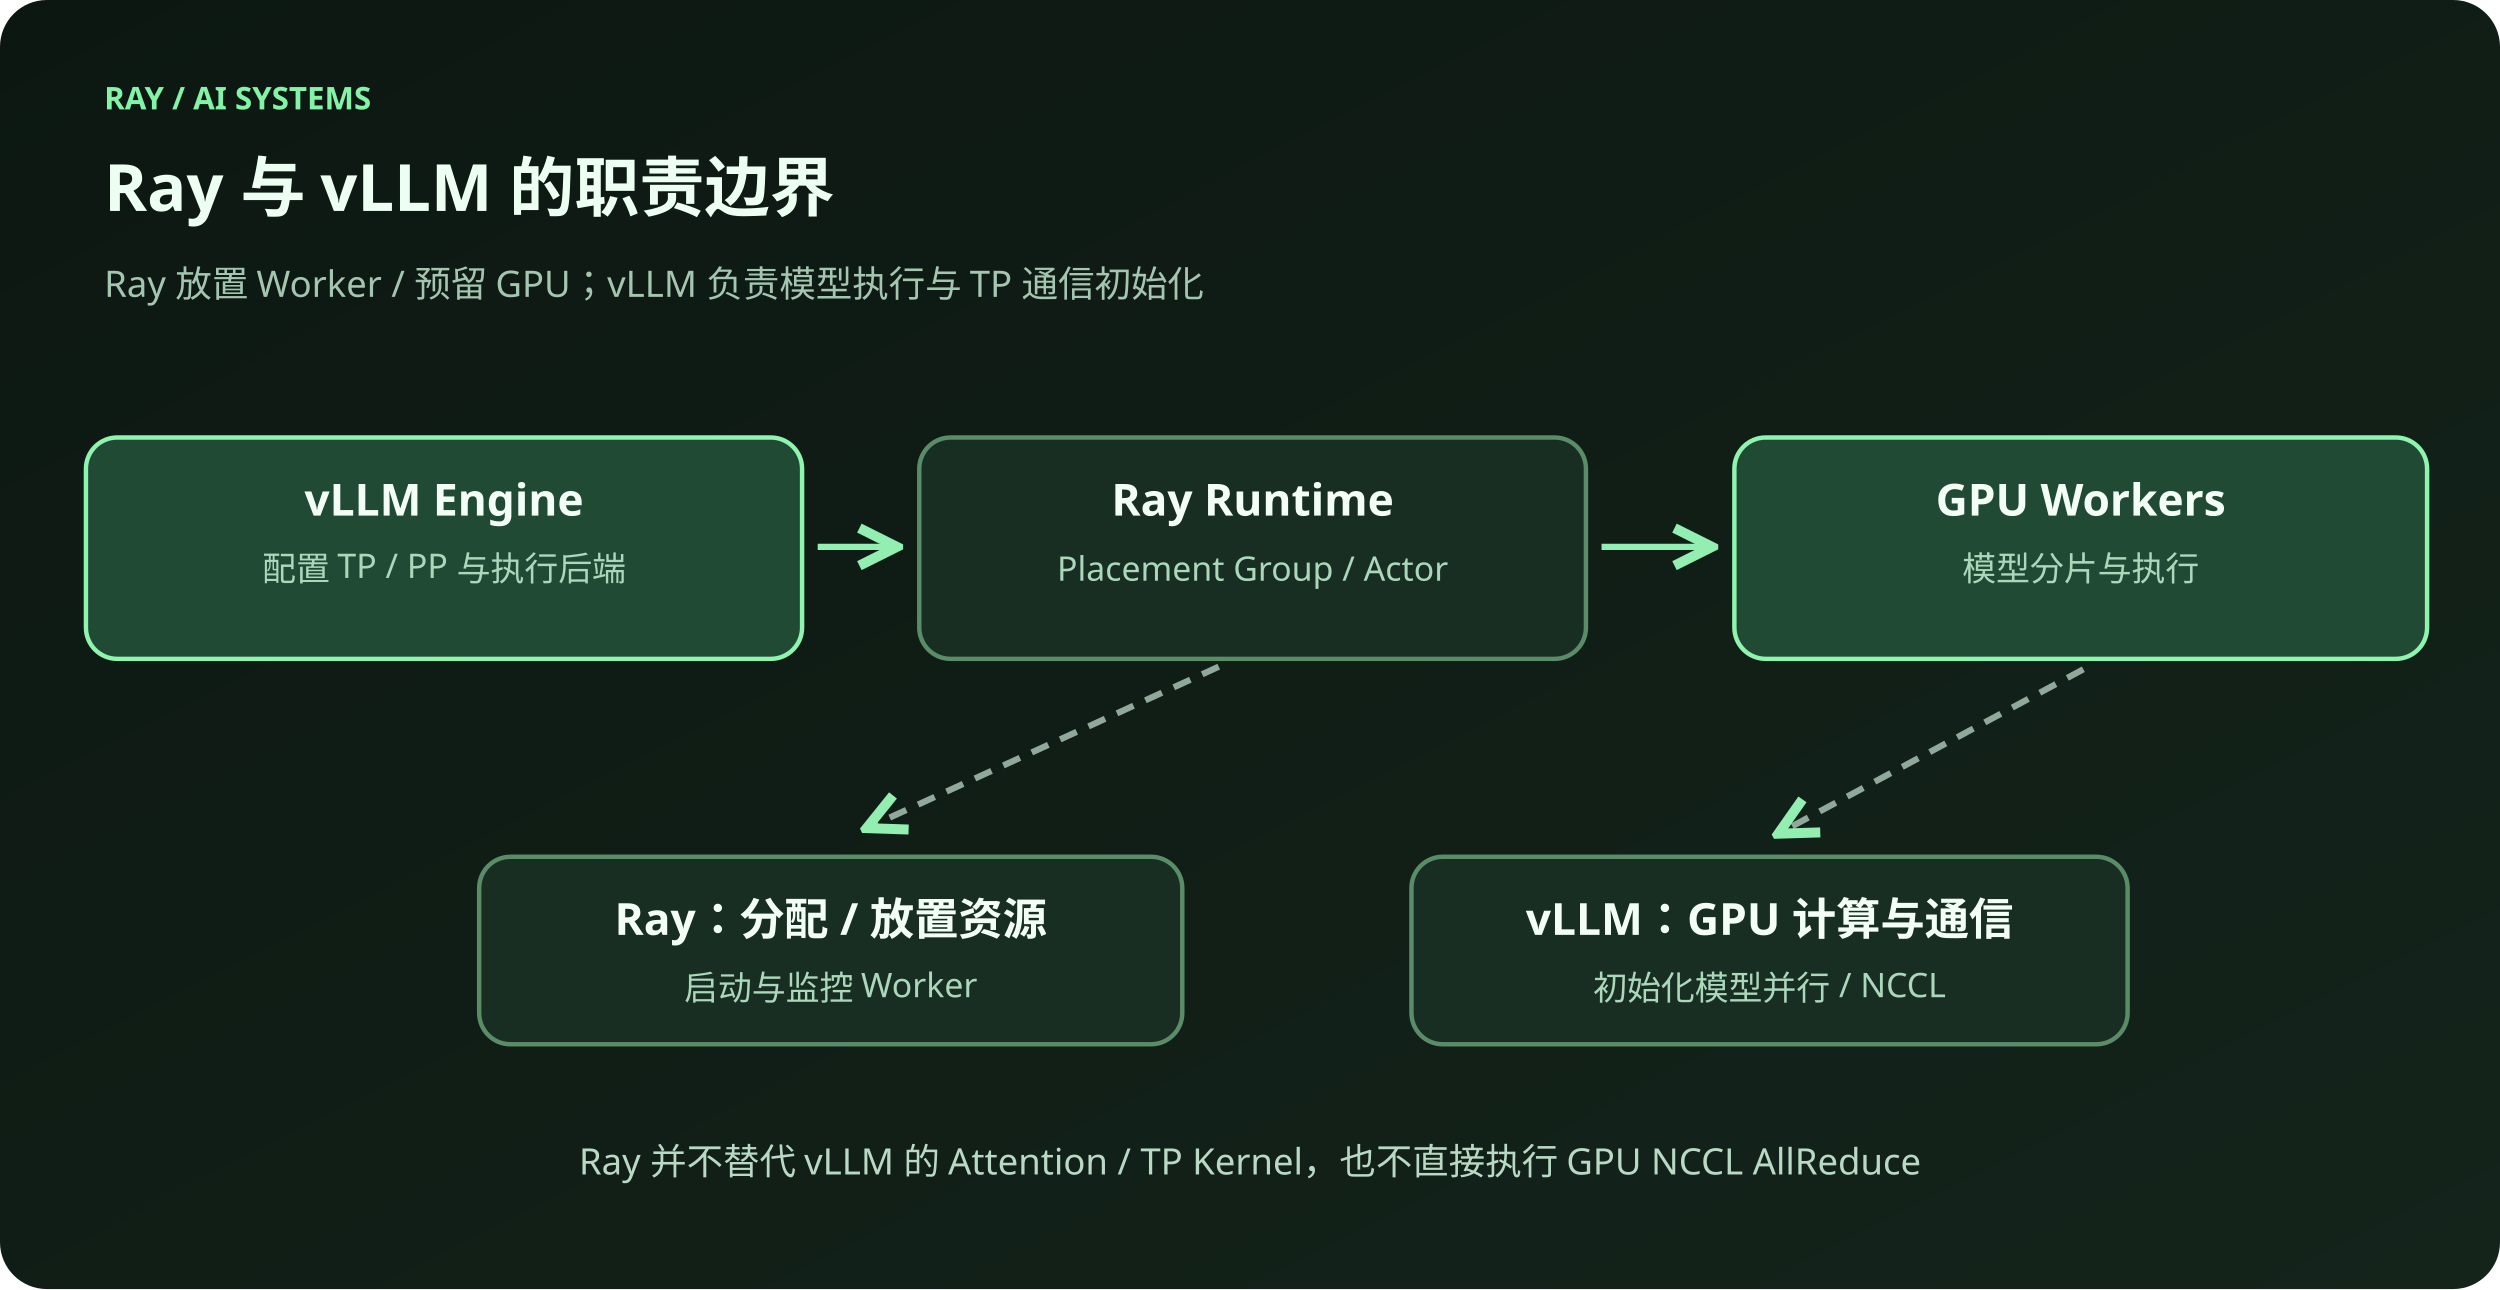
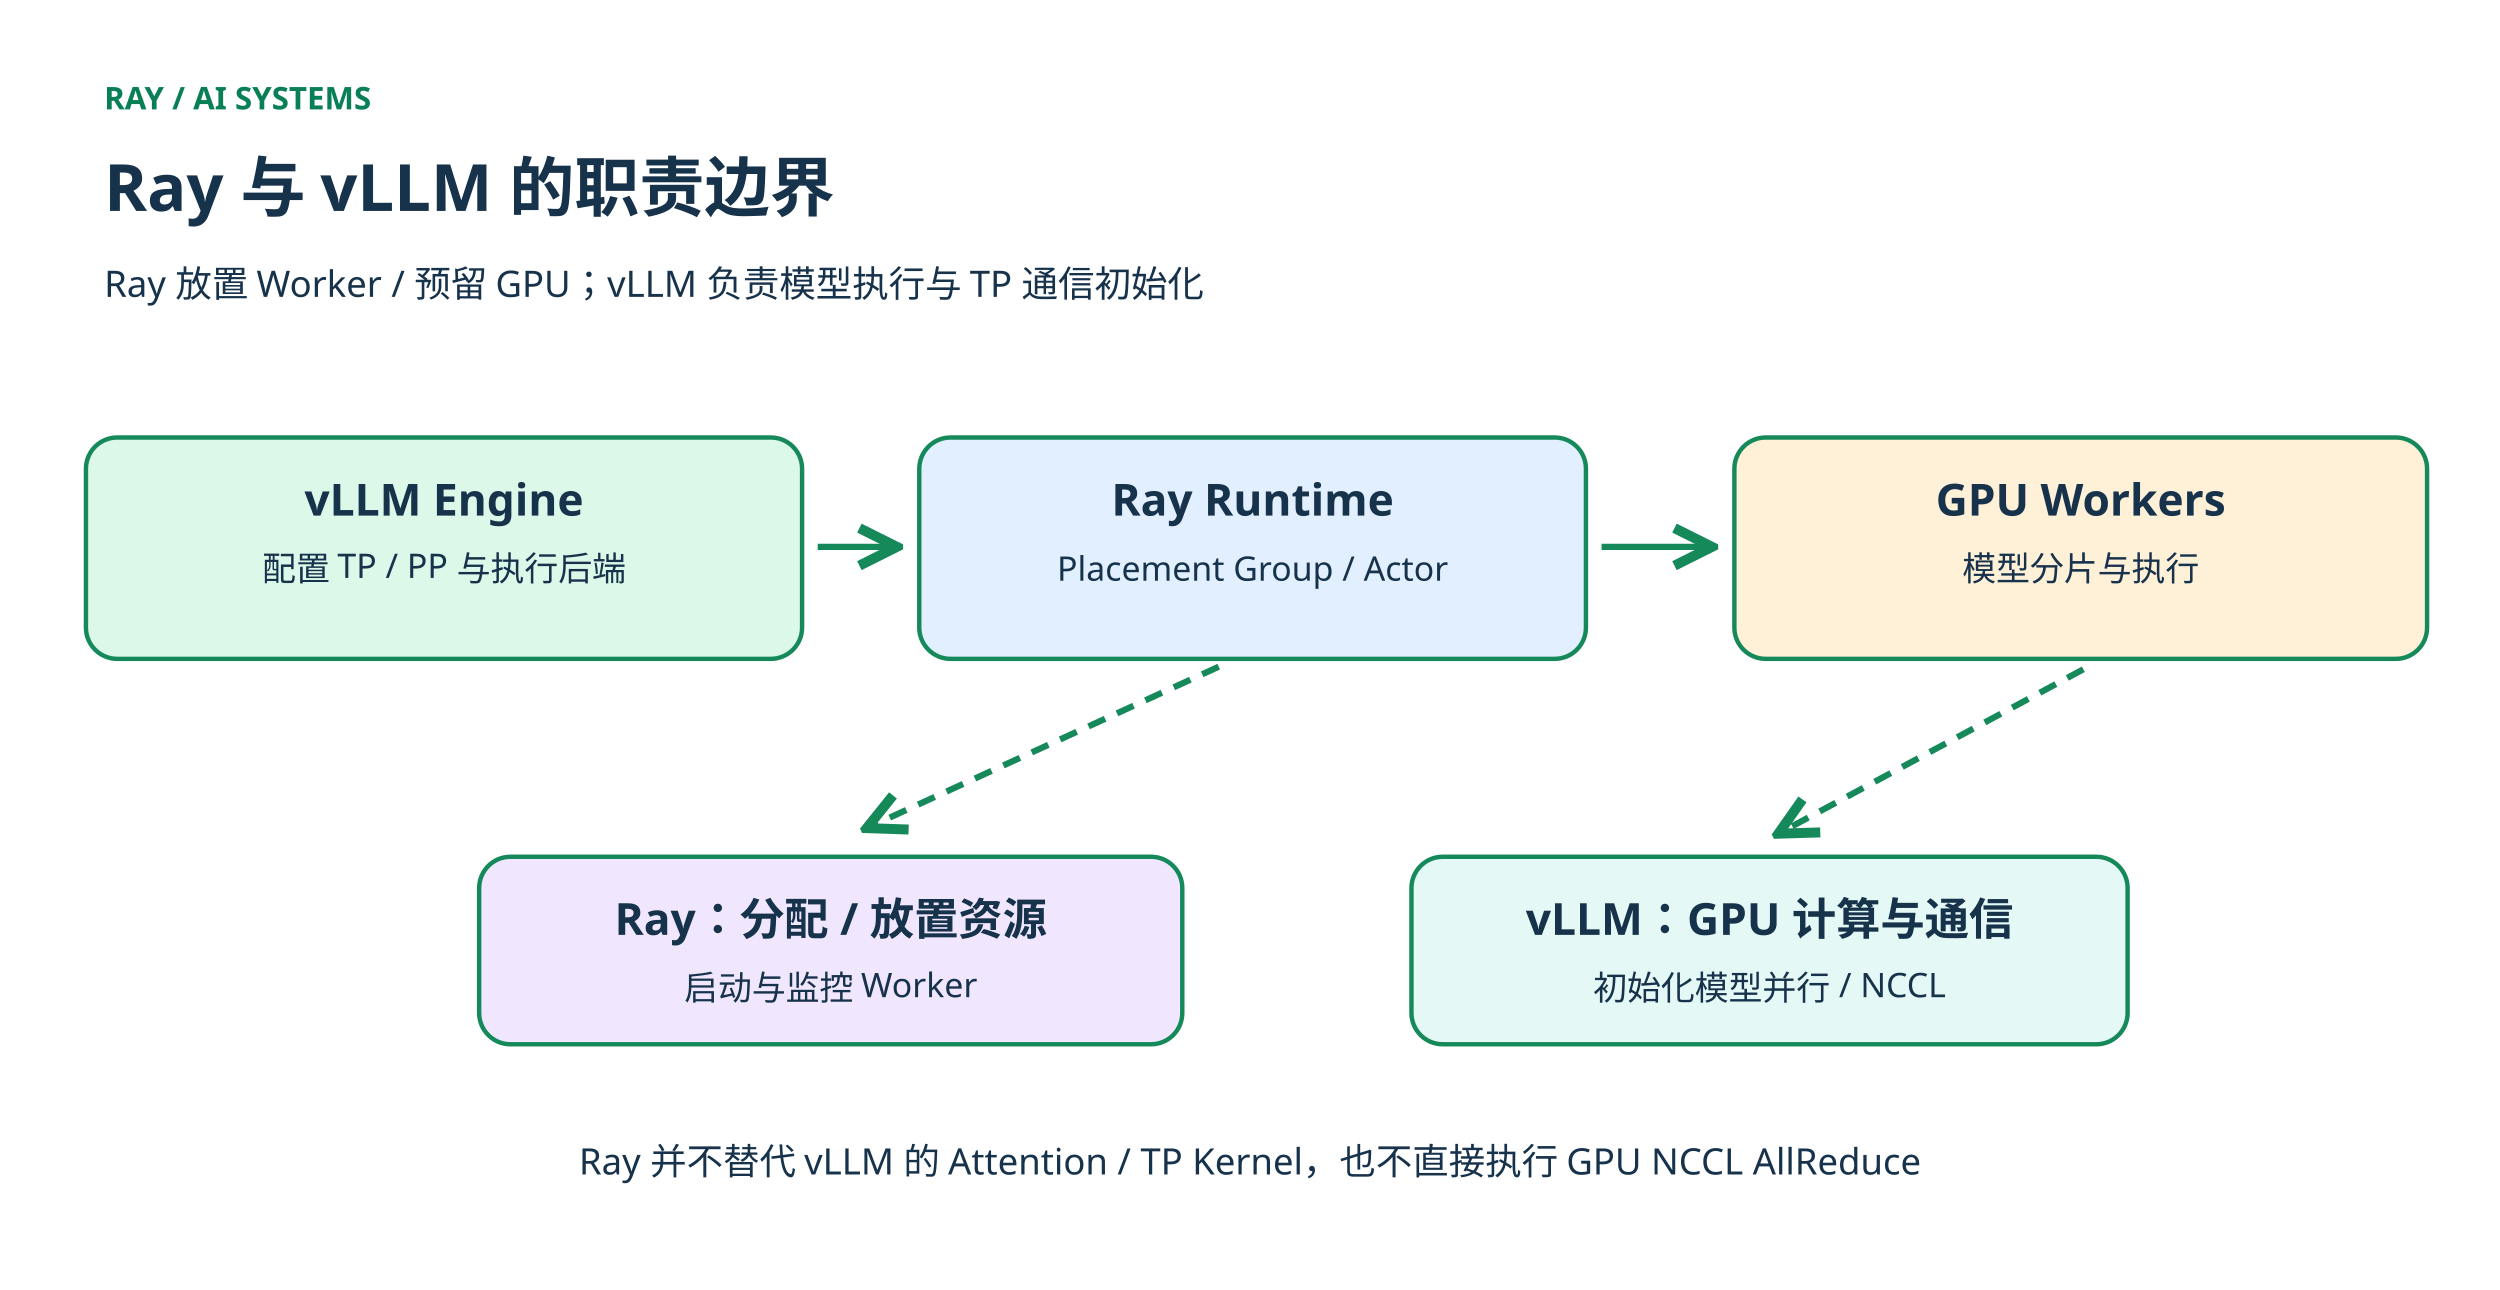
<svg xmlns="http://www.w3.org/2000/svg" viewBox="0 0 960 495" role="img" aria-labelledby="t d">
  <defs>
    <linearGradient id="bg" x2="1" y2="1">
-       <stop stop-color="#0c1711" />
-       <stop offset="1" stop-color="#14241b" />
+       <stop stop-color="#ffffff" />
+       <stop offset="1" stop-color="#ffffff" />
    </linearGradient>
    <marker id="arr" markerWidth="8" markerHeight="8" refX="6" refY="4" orient="auto">
-       <path d="M1 1L7 4L1 7" stroke="#92efb1" fill="none" stroke-width="1.6" />
+       <path d="M1 1L7 4L1 7" stroke="#16895b" fill="none" stroke-width="1.6" />
    </marker>
  </defs>
  <rect width="960" height="495" rx="18" fill="url(#bg)" />
  <g font-family="system-ui,PingFang SC,sans-serif">
-     <text x="40" y="42" font-size="12" font-weight="700" text-anchor="start" fill="#83f3a8">RAY / AI SYSTEMS</text>
-     <text x="40" y="81" font-size="25" font-weight="700" text-anchor="start" fill="#ecfff2">Ray 与 vLLM 的职责边界</text>
-     <text x="40" y="114" font-size="14" font-weight="450" text-anchor="start" fill="#a4c5af">Ray 放置 Worker / 预留 GPU；vLLM 负责模型执行与 TP 通信初始化</text>
-     <rect x="33" y="168" width="275" height="85" rx="12" fill="#214a34" stroke="#8ff5ae" stroke-width="1.7" />
-     <text x="170.5" y="198" font-size="17" font-weight="700" text-anchor="middle" fill="#f3fff6">vLLM Engine</text>
-     <text x="170.5" y="223" font-size="13" font-weight="450" text-anchor="middle" fill="#abd7bb">配置 TP / PP 与执行后端</text>
-     <rect x="353" y="168" width="256" height="85" rx="12" fill="#192e23" stroke="#5a8c68" stroke-width="1.7" />
-     <text x="481" y="198" font-size="17" font-weight="700" text-anchor="middle" fill="#f3fff6">Ray Runtime</text>
-     <text x="481" y="223" font-size="13" font-weight="450" text-anchor="middle" fill="#abd7bb">Placement Group / Actor</text>
-     <rect x="666" y="168" width="266" height="85" rx="12" fill="#214a34" stroke="#8ff5ae" stroke-width="1.7" />
-     <text x="799" y="198" font-size="17" font-weight="700" text-anchor="middle" fill="#f3fff6">GPU Workers</text>
-     <text x="799" y="223" font-size="13" font-weight="450" text-anchor="middle" fill="#abd7bb">模型分片与执行</text>
-     <path d="M314 210L342 210" stroke="#92efb1" stroke-width="2.4" fill="none" marker-end="url(#arr)" />
-     <path d="M615 210L655 210" stroke="#92efb1" stroke-width="2.4" fill="none" marker-end="url(#arr)" />
-     <rect x="184" y="329" width="270" height="72" rx="12" fill="#192e23" stroke="#5a8c68" stroke-width="1.7" />
-     <text x="319" y="359" font-size="17" font-weight="700" text-anchor="middle" fill="#f3fff6">Ray：分配 / 放置资源</text>
-     <text x="319" y="384" font-size="13" font-weight="450" text-anchor="middle" fill="#abd7bb">启动与监控 Worker</text>
-     <rect x="542" y="329" width="275" height="72" rx="12" fill="#192e23" stroke="#5a8c68" stroke-width="1.7" />
-     <text x="679.5" y="359" font-size="17" font-weight="700" text-anchor="middle" fill="#f3fff6">vLLM：GPU 计算与通信</text>
-     <text x="679.5" y="384" font-size="13" font-weight="450" text-anchor="middle" fill="#abd7bb">初始化模型并行 / NCCL</text>
-     <path d="M468 256L335 317" stroke="#90a99b" stroke-width="2.4" fill="none" stroke-dasharray="7 5" marker-end="url(#arr)" />
-     <path d="M800 257L685 319" stroke="#90a99b" stroke-width="2.4" fill="none" stroke-dasharray="7 5" marker-end="url(#arr)" />
-     <text x="480" y="451" font-size="14" font-weight="450" text-anchor="middle" fill="#b9d9c4">Ray 并不替代 vLLM 的 Attention / TP Kernel，也不直接执行 GPU NCCL AllReduce</text>
+     <text x="40" y="42" font-size="12" font-weight="700" text-anchor="start" fill="#087f55">RAY / AI SYSTEMS</text>
+     <text x="40" y="81" font-size="25" font-weight="700" text-anchor="start" fill="#17324b">Ray 与 vLLM 的职责边界</text>
+     <text x="40" y="114" font-size="14" font-weight="450" text-anchor="start" fill="#17324b">Ray 放置 Worker / 预留 GPU；vLLM 负责模型执行与 TP 通信初始化</text>
+     <rect x="33" y="168" width="275" height="85" rx="12" fill="#dcf8e9" stroke="#16895b" stroke-width="1.7" />
+     <text x="170.5" y="198" font-size="17" font-weight="700" text-anchor="middle" fill="#17324b">vLLM Engine</text>
+     <text x="170.5" y="223" font-size="13" font-weight="450" text-anchor="middle" fill="#17324b">配置 TP / PP 与执行后端</text>
+     <rect x="353" y="168" width="256" height="85" rx="12" fill="#e1efff" stroke="#16895b" stroke-width="1.7" />
+     <text x="481" y="198" font-size="17" font-weight="700" text-anchor="middle" fill="#17324b">Ray Runtime</text>
+     <text x="481" y="223" font-size="13" font-weight="450" text-anchor="middle" fill="#17324b">Placement Group / Actor</text>
+     <rect x="666" y="168" width="266" height="85" rx="12" fill="#fff0d8" stroke="#16895b" stroke-width="1.7" />
+     <text x="799" y="198" font-size="17" font-weight="700" text-anchor="middle" fill="#17324b">GPU Workers</text>
+     <text x="799" y="223" font-size="13" font-weight="450" text-anchor="middle" fill="#17324b">模型分片与执行</text>
+     <path d="M314 210L342 210" stroke="#16895b" stroke-width="2.4" fill="none" marker-end="url(#arr)" />
+     <path d="M615 210L655 210" stroke="#16895b" stroke-width="2.4" fill="none" marker-end="url(#arr)" />
+     <rect x="184" y="329" width="270" height="72" rx="12" fill="#f0e7ff" stroke="#16895b" stroke-width="1.7" />
+     <text x="319" y="359" font-size="17" font-weight="700" text-anchor="middle" fill="#17324b">Ray：分配 / 放置资源</text>
+     <text x="319" y="384" font-size="13" font-weight="450" text-anchor="middle" fill="#17324b">启动与监控 Worker</text>
+     <rect x="542" y="329" width="275" height="72" rx="12" fill="#e4f8f6" stroke="#16895b" stroke-width="1.7" />
+     <text x="679.5" y="359" font-size="17" font-weight="700" text-anchor="middle" fill="#17324b">vLLM：GPU 计算与通信</text>
+     <text x="679.5" y="384" font-size="13" font-weight="450" text-anchor="middle" fill="#17324b">初始化模型并行 / NCCL</text>
+     <path d="M468 256L335 317" stroke="#16895b" stroke-width="2.4" fill="none" stroke-dasharray="7 5" marker-end="url(#arr)" />
+     <path d="M800 257L685 319" stroke="#16895b" stroke-width="2.4" fill="none" stroke-dasharray="7 5" marker-end="url(#arr)" />
+     <text x="480" y="451" font-size="14" font-weight="450" text-anchor="middle" fill="#17324b">Ray 并不替代 vLLM 的 Attention / TP Kernel，也不直接执行 GPU NCCL AllReduce</text>
  </g>
</svg>
